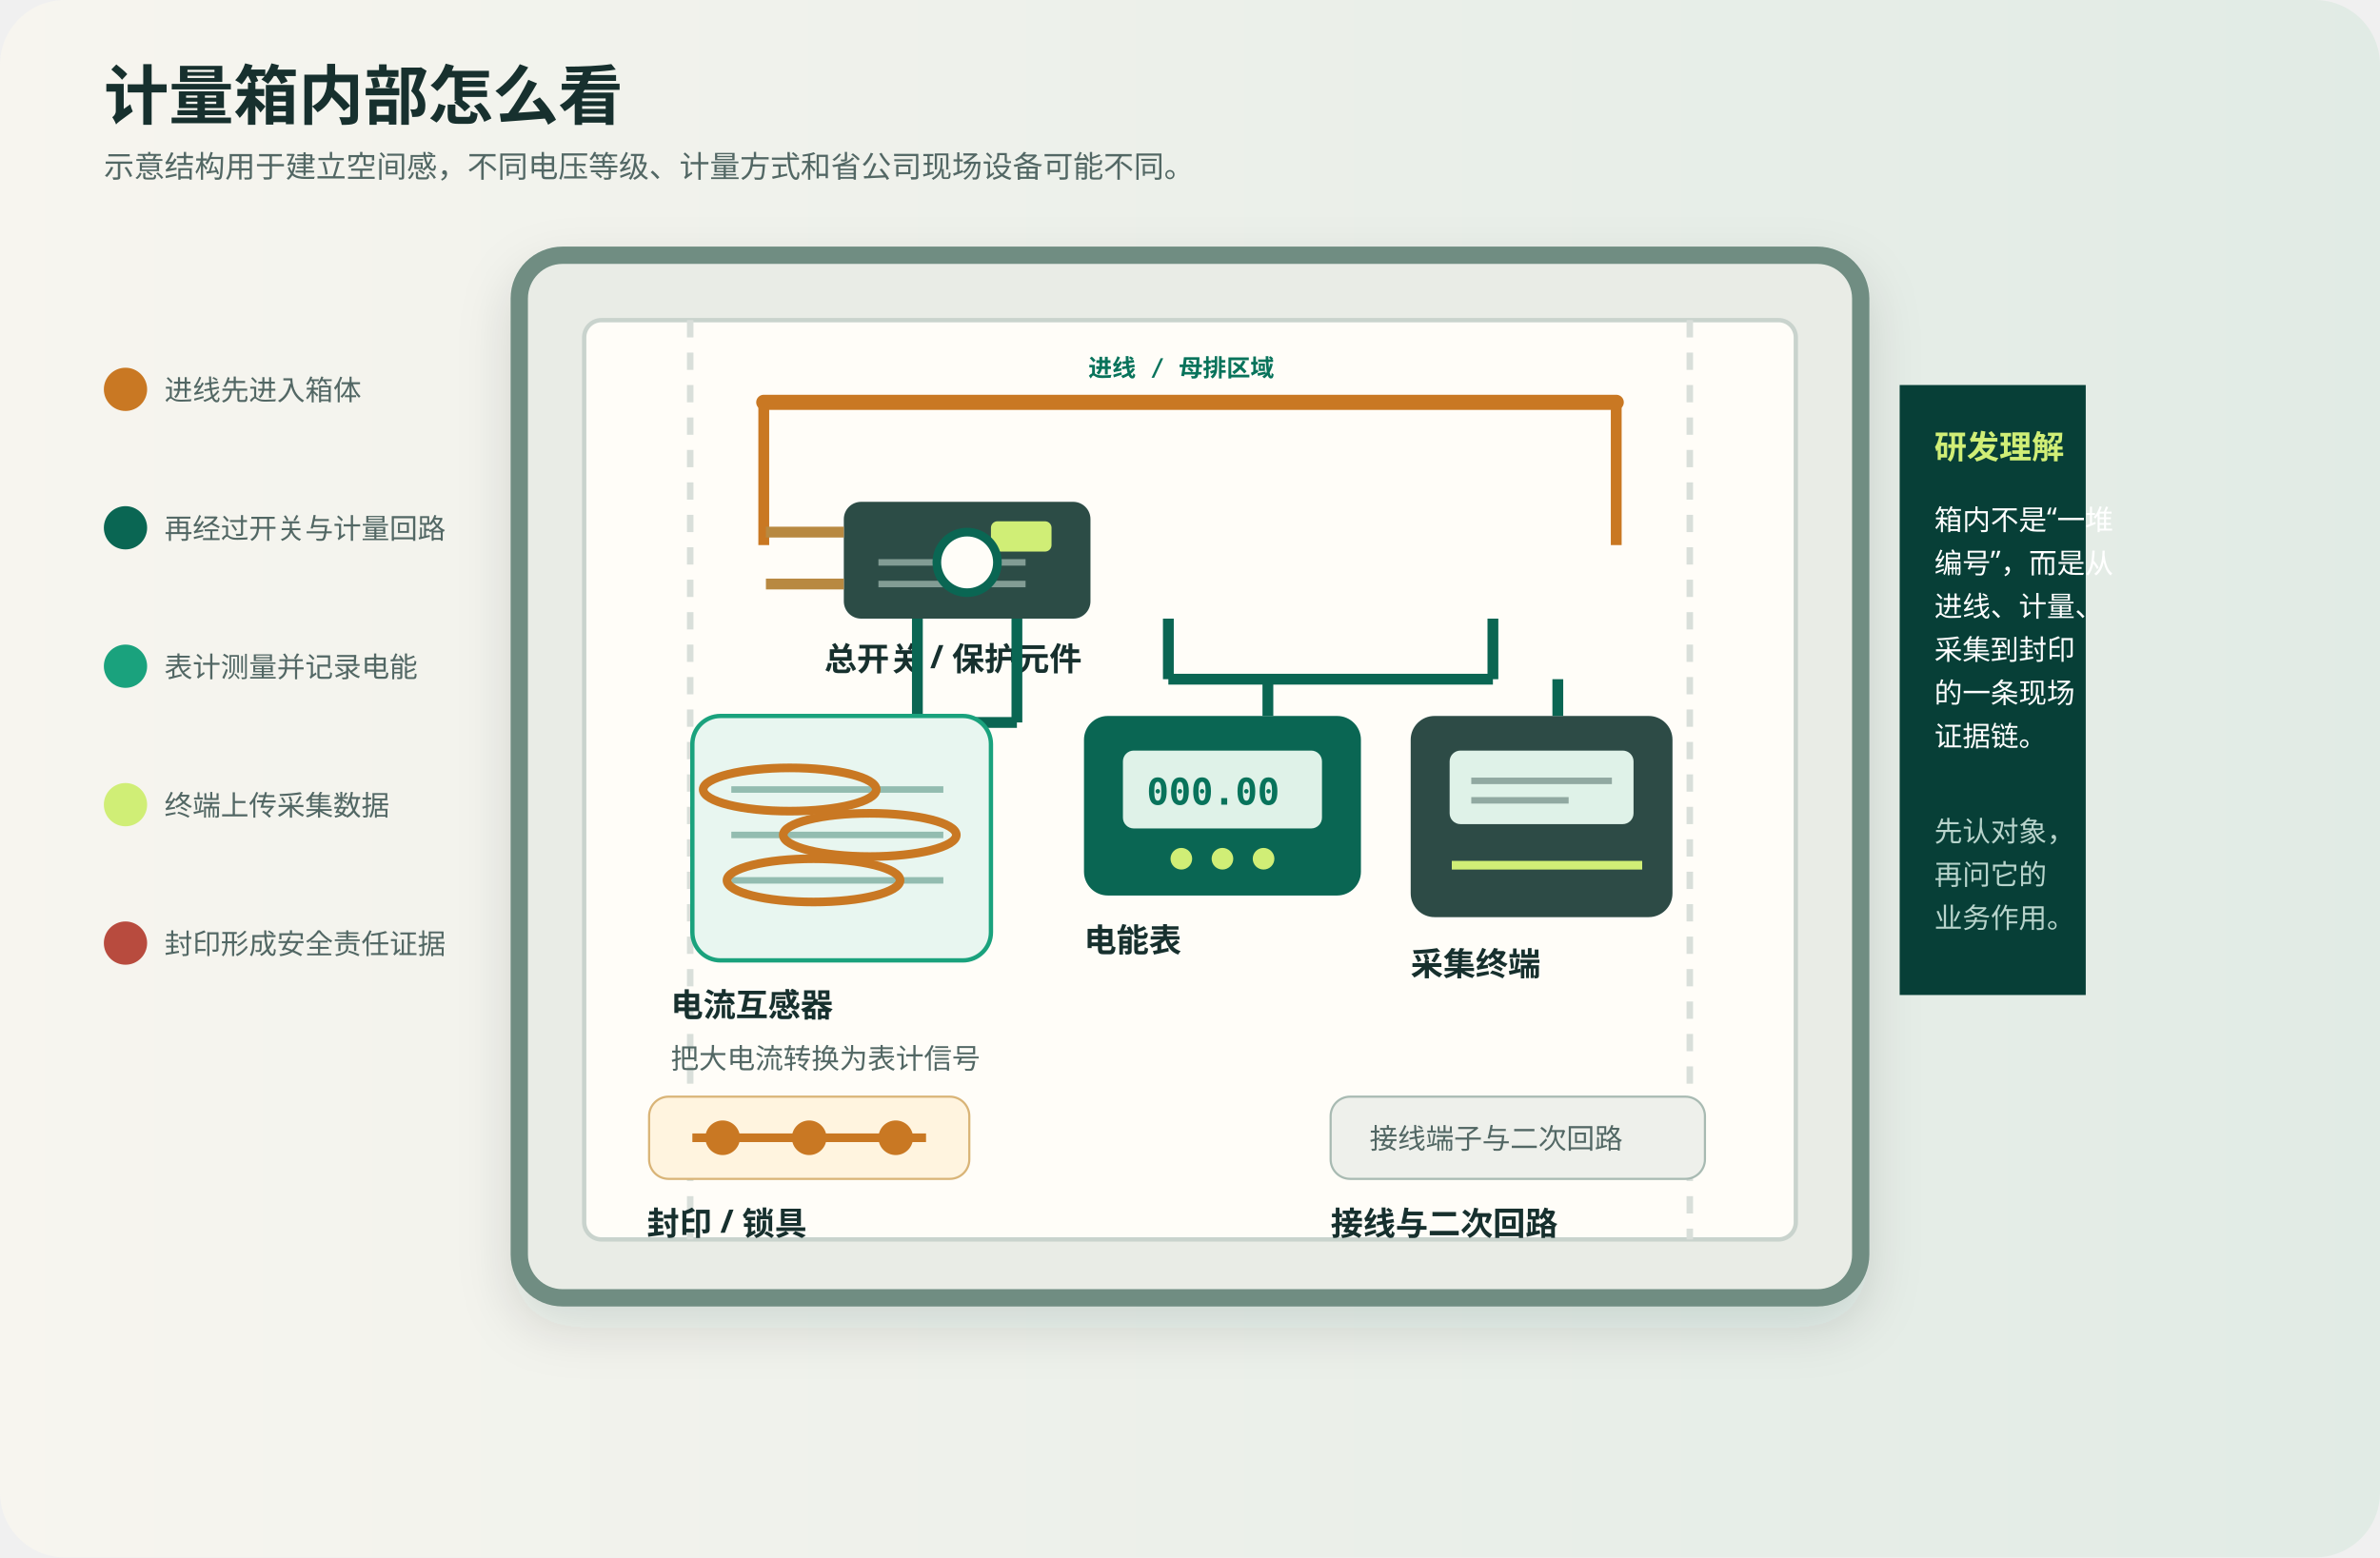
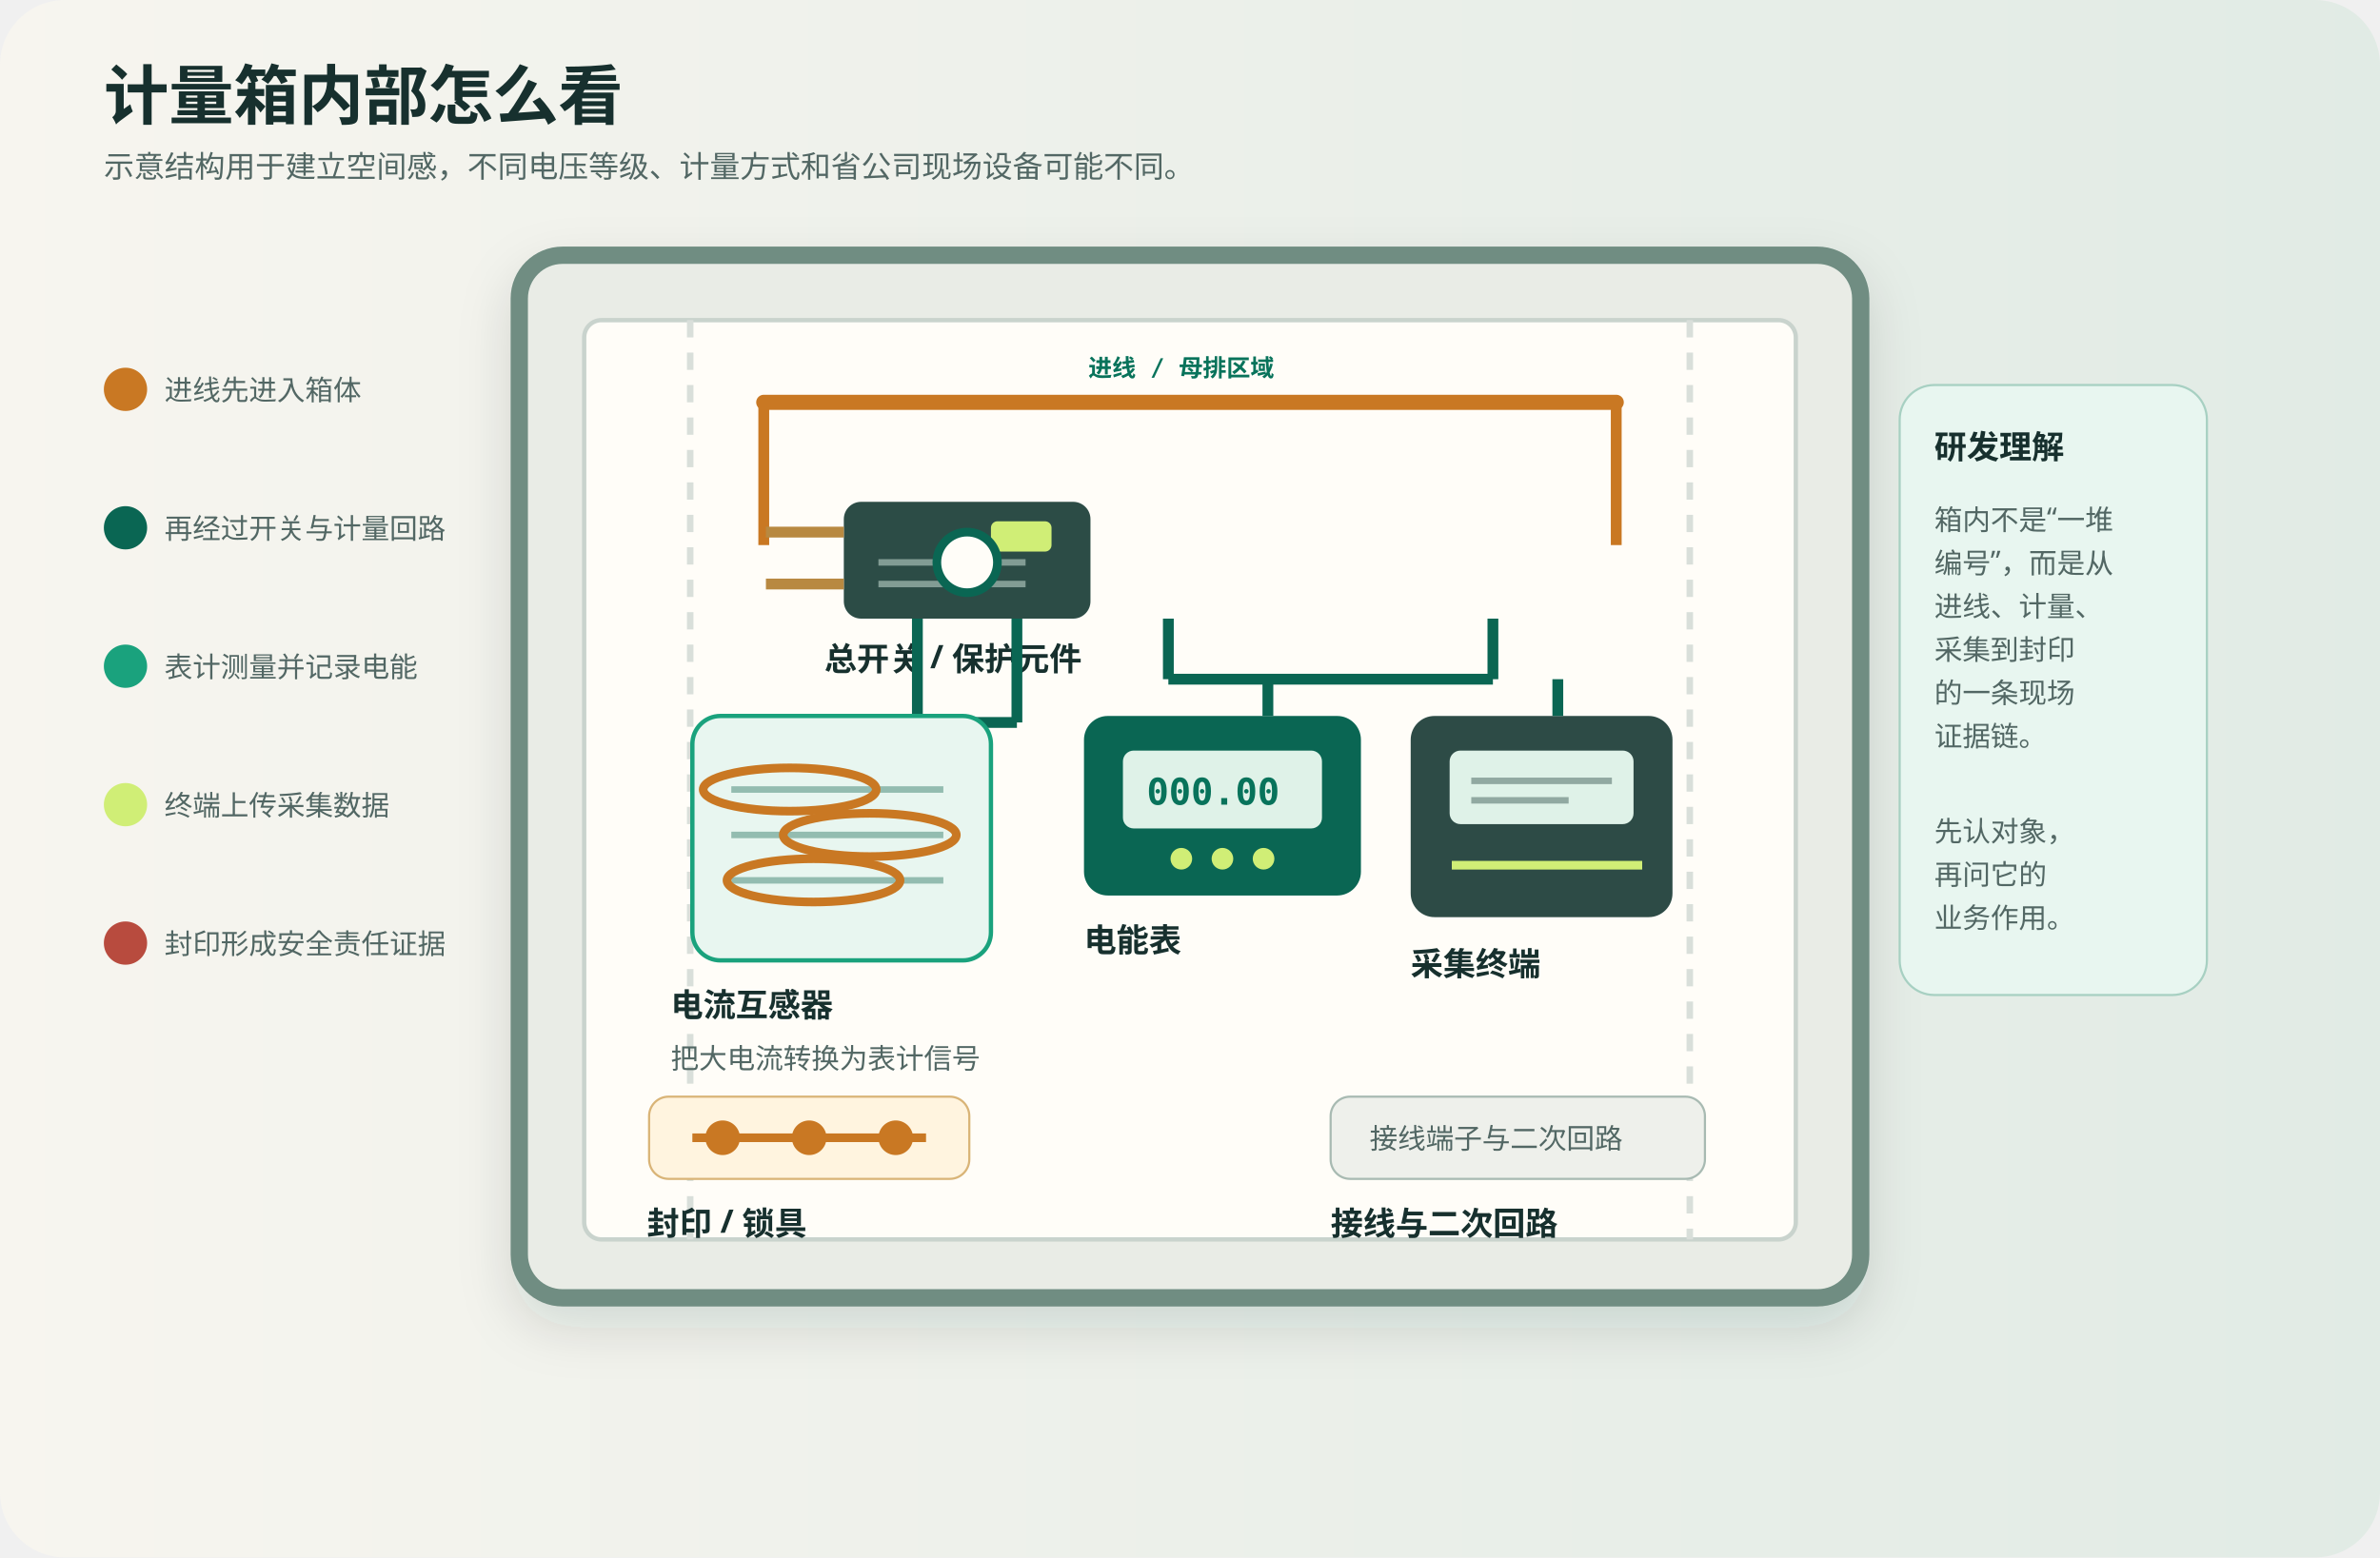
<svg xmlns="http://www.w3.org/2000/svg" width="1100" height="720" viewBox="0 0 1100 720" role="img" aria-labelledby="title desc">
  <defs>
    <linearGradient id="bg" x1="0" y1="0" x2="1" y2="0">
      <stop stop-color="#f7f5ef" />
      <stop offset="1" stop-color="#e1ebe5" />
    </linearGradient>
    <filter id="s" x="-20%" y="-20%" width="140%" height="140%">
      <feDropShadow dx="0" dy="10" stdDeviation="12" flood-color="#17302e" flood-opacity=".13" />
    </filter>
    <style>
      .h{font:700 30px "PingFang SC","Microsoft YaHei",sans-serif;fill:#17302e}
      .s{font:400 14px "PingFang SC","Microsoft YaHei",sans-serif;fill:#526764}
      .lbl{font:700 15px "PingFang SC","Microsoft YaHei",sans-serif;fill:#17302e}
      .note{font:400 13px "PingFang SC","Microsoft YaHei",sans-serif;fill:#526764}
      .wire{font:700 11px "SFMono-Regular","Microsoft YaHei",monospace;fill:#08735b}
    </style>
  </defs>
  <rect width="1100" height="720" rx="30" fill="url(#bg)" />
  <text x="48" y="55" class="h">计量箱内部怎么看</text>
  <text x="48" y="82" class="s">示意结构用于建立空间感，不同电压等级、计量方式和省公司现场设备可能不同。</text>
  <g filter="url(#s)">
    <rect x="240" y="118" width="620" height="482" rx="20" fill="#e9ece6" stroke="#6f8d82" stroke-width="8" />
    <rect x="270" y="148" width="560" height="425" rx="8" fill="#fffdf8" stroke="#c9d3cd" stroke-width="2" />
  </g>
  <path d="M319 148v425M781 148v425" stroke="#d9dfda" stroke-width="3" stroke-dasharray="8 7" />
  <path d="M353 186h394" stroke="#c97823" stroke-width="7" stroke-linecap="round" />
  <path d="M353 186v66M747 186v66" stroke="#c97823" stroke-width="5" />
  <text x="503" y="174" class="wire">进线 / 母排区域</text>
  <rect x="390" y="232" width="114" height="54" rx="8" fill="#2c4c46" />
  <rect x="458" y="241" width="28" height="14" rx="3" fill="#d0ee76" />
  <path d="M406 260h68M406 270h68" stroke="#829c94" stroke-width="3" />
  <circle cx="447" cy="260" r="14" fill="#fffdf8" stroke="#0a6653" stroke-width="4" />
  <text x="381" y="310" class="lbl">总开关 / 保护元件</text>
  <path d="M424 286v48M470 286v48" stroke="#0a6653" stroke-width="5" />
  <path d="M424 334h46" stroke="#0a6653" stroke-width="5" />
  <path d="M354 246h36M354 270h36" stroke="#b88941" stroke-width="5" />
  <rect x="320" y="331" width="138" height="113" rx="13" fill="#e8f6f0" stroke="#1aa27d" stroke-width="2" />
  <path d="M338 365h98M338 386h98M338 407h98" stroke="#93bcb0" stroke-width="3" />
  <ellipse cx="365" cy="365" rx="40" ry="10" fill="none" stroke="#c97823" stroke-width="4" />
  <ellipse cx="402" cy="386" rx="40" ry="10" fill="none" stroke="#c97823" stroke-width="4" />
  <ellipse cx="376" cy="407" rx="40" ry="10" fill="none" stroke="#c97823" stroke-width="4" />
  <text x="310" y="470" class="lbl">电流互感器</text>
  <text x="310" y="494" class="note">把大电流转换为表计信号</text>
  <g>
    <rect x="501" y="331" width="128" height="83" rx="11" fill="#0a6653" />
    <rect x="519" y="347" width="92" height="36" rx="5" fill="#dff2e8" />
    <text x="530" y="372" fill="#08735b" font-size="17" font-family="SFMono-Regular,monospace" font-weight="700">000.00</text>
    <circle cx="546" cy="397" r="5" fill="#d0ee76" />
    <circle cx="565" cy="397" r="5" fill="#d0ee76" />
    <circle cx="584" cy="397" r="5" fill="#d0ee76" />
    <text x="501" y="440" class="lbl">电能表</text>
  </g>
  <g>
    <rect x="652" y="331" width="121" height="93" rx="11" fill="#2d4b46" />
    <rect x="670" y="347" width="85" height="34" rx="5" fill="#dff2e8" />
    <path d="M680 361h65M680 370h45" stroke="#91a9a1" stroke-width="3" />
    <path d="M671 400h88" stroke="#d0ee76" stroke-width="4" />
    <text x="652" y="451" class="lbl">采集终端</text>
  </g>
  <path d="M540 286v28M690 286v28" stroke="#0a6653" stroke-width="5" />
  <path d="M540 314h150" stroke="#0a6653" stroke-width="5" />
  <path d="M586 314v17M720 314v17" stroke="#0a6653" stroke-width="5" />
  <g>
    <rect x="300" y="507" width="148" height="38" rx="9" fill="#fff4df" stroke="#d9b477" />
    <path d="M320 526h108" stroke="#c97823" stroke-width="4" />
    <circle cx="334" cy="526" r="8" fill="#c97823" />
    <circle cx="374" cy="526" r="8" fill="#c97823" />
    <circle cx="414" cy="526" r="8" fill="#c97823" />
    <text x="299" y="571" class="lbl">封印 / 锁具</text>
  </g>
  <g>
    <rect x="615" y="507" width="173" height="38" rx="9" fill="#eef0eb" stroke="#a8bab2" />
    <text x="633" y="531" class="note">接线端子与二次回路</text>
    <text x="615" y="571" class="lbl">接线与二次回路</text>
  </g>
  <g transform="translate(48 170)">
    <circle cx="10" cy="10" r="10" fill="#c97823" />
    <text x="28" y="15" class="note">进线先进入箱体</text>
    <circle cx="10" cy="74" r="10" fill="#0a6653" />
    <text x="28" y="79" class="note">再经过开关与计量回路</text>
    <circle cx="10" cy="138" r="10" fill="#1aa27d" />
    <text x="28" y="143" class="note">表计测量并记录电能</text>
    <circle cx="10" cy="202" r="10" fill="#d0ee76" />
    <text x="28" y="207" class="note">终端上传采集数据</text>
    <circle cx="10" cy="266" r="10" fill="#b84b3e" />
    <text x="28" y="271" class="note">封印形成安全责任证据</text>
  </g>
  <g transform="translate(878 178)">
-     <path d="M0 0h86v282h-86z" fill="#073f37" rx="16" />
-     <text x="16" y="34" class="lbl" style="fill:#d0ee76">研发理解</text>
-     <text x="16" y="67" class="note" style="fill:#ffffff">箱内不是“一堆</text>
-     <text x="16" y="87" class="note" style="fill:#ffffff">编号”，而是从</text>
-     <text x="16" y="107" class="note" style="fill:#ffffff">进线、计量、</text>
-     <text x="16" y="127" class="note" style="fill:#ffffff">采集到封印</text>
-     <text x="16" y="147" class="note" style="fill:#ffffff">的一条现场</text>
-     <text x="16" y="167" class="note" style="fill:#ffffff">证据链。</text>
-     <text x="16" y="211" class="note" style="fill:#b8d4cc">先认对象，</text>
-     <text x="16" y="231" class="note" style="fill:#b8d4cc">再问它的</text>
-     <text x="16" y="251" class="note" style="fill:#b8d4cc">业务作用。</text>
+     <rect x="0" y="0" width="142" height="282" rx="16" fill="#e8f6f0" stroke="#a7d0c2" />
+     <text x="16" y="34" class="lbl">研发理解</text>
+     <text x="16" y="67" class="note">箱内不是“一堆</text>
+     <text x="16" y="87" class="note">编号”，而是从</text>
+     <text x="16" y="107" class="note">进线、计量、</text>
+     <text x="16" y="127" class="note">采集到封印</text>
+     <text x="16" y="147" class="note">的一条现场</text>
+     <text x="16" y="167" class="note">证据链。</text>
+     <text x="16" y="211" class="note">先认对象，</text>
+     <text x="16" y="231" class="note">再问它的</text>
+     <text x="16" y="251" class="note">业务作用。</text>
  </g>
</svg>
